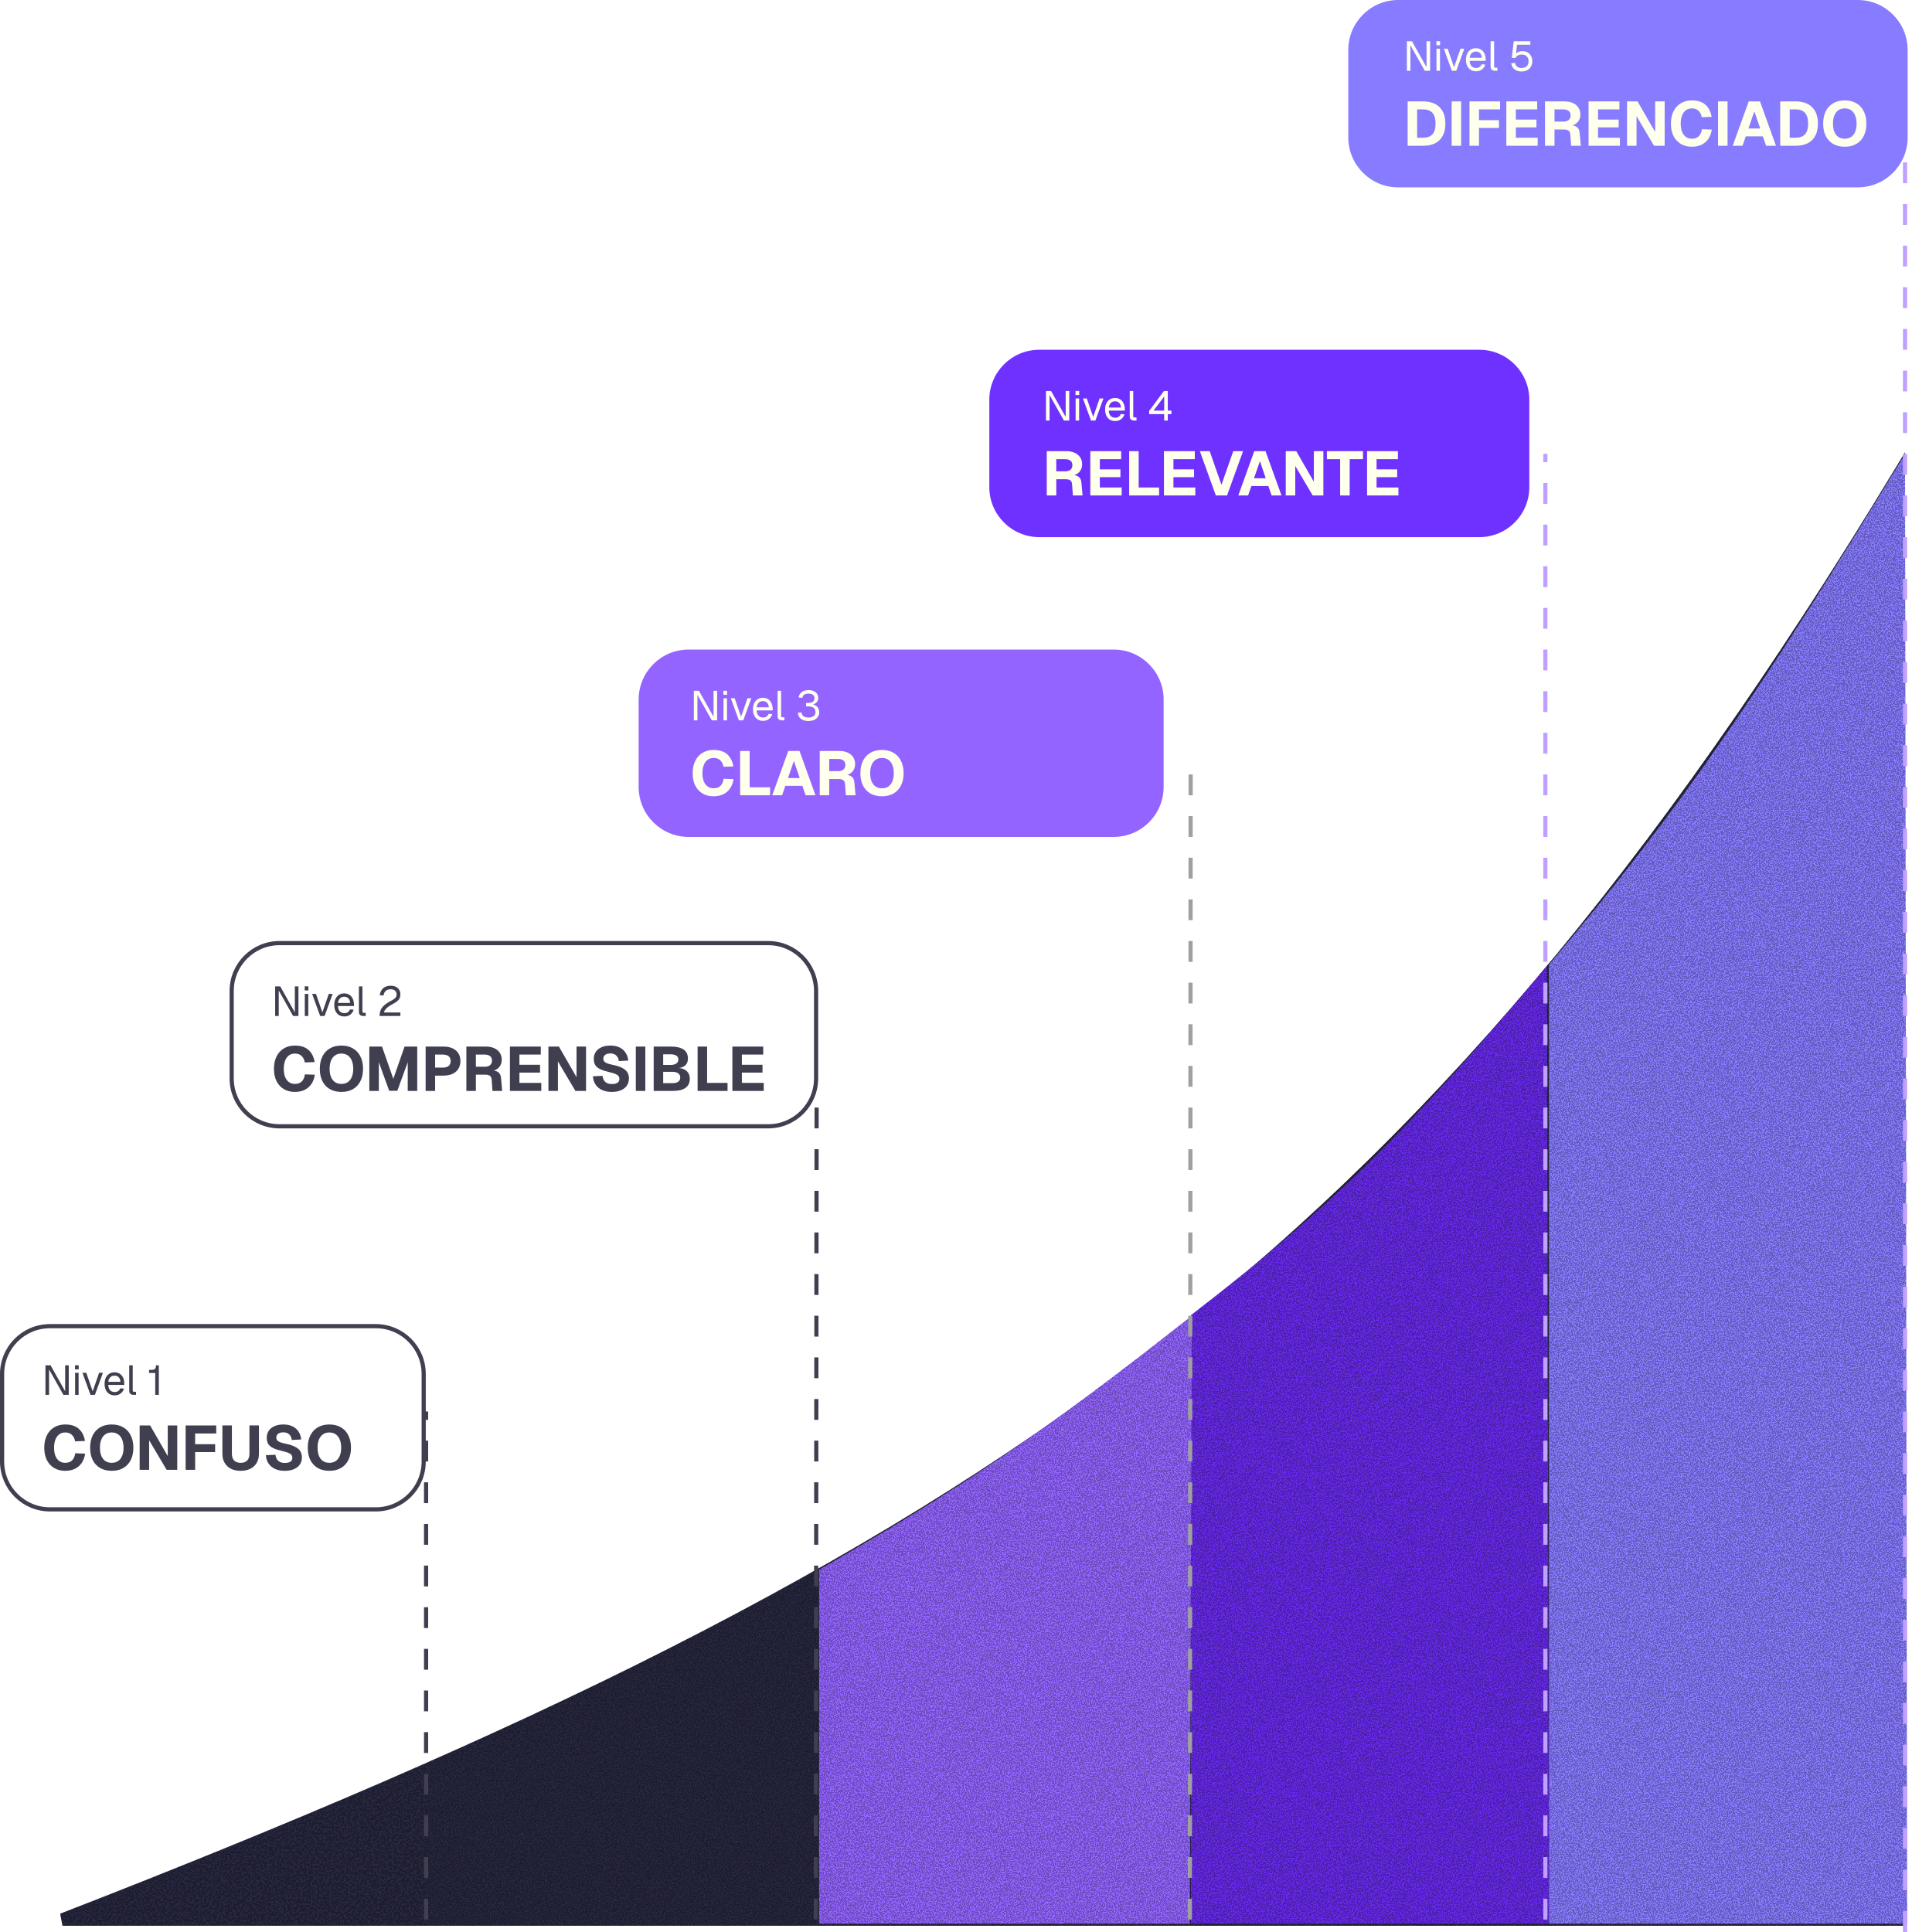
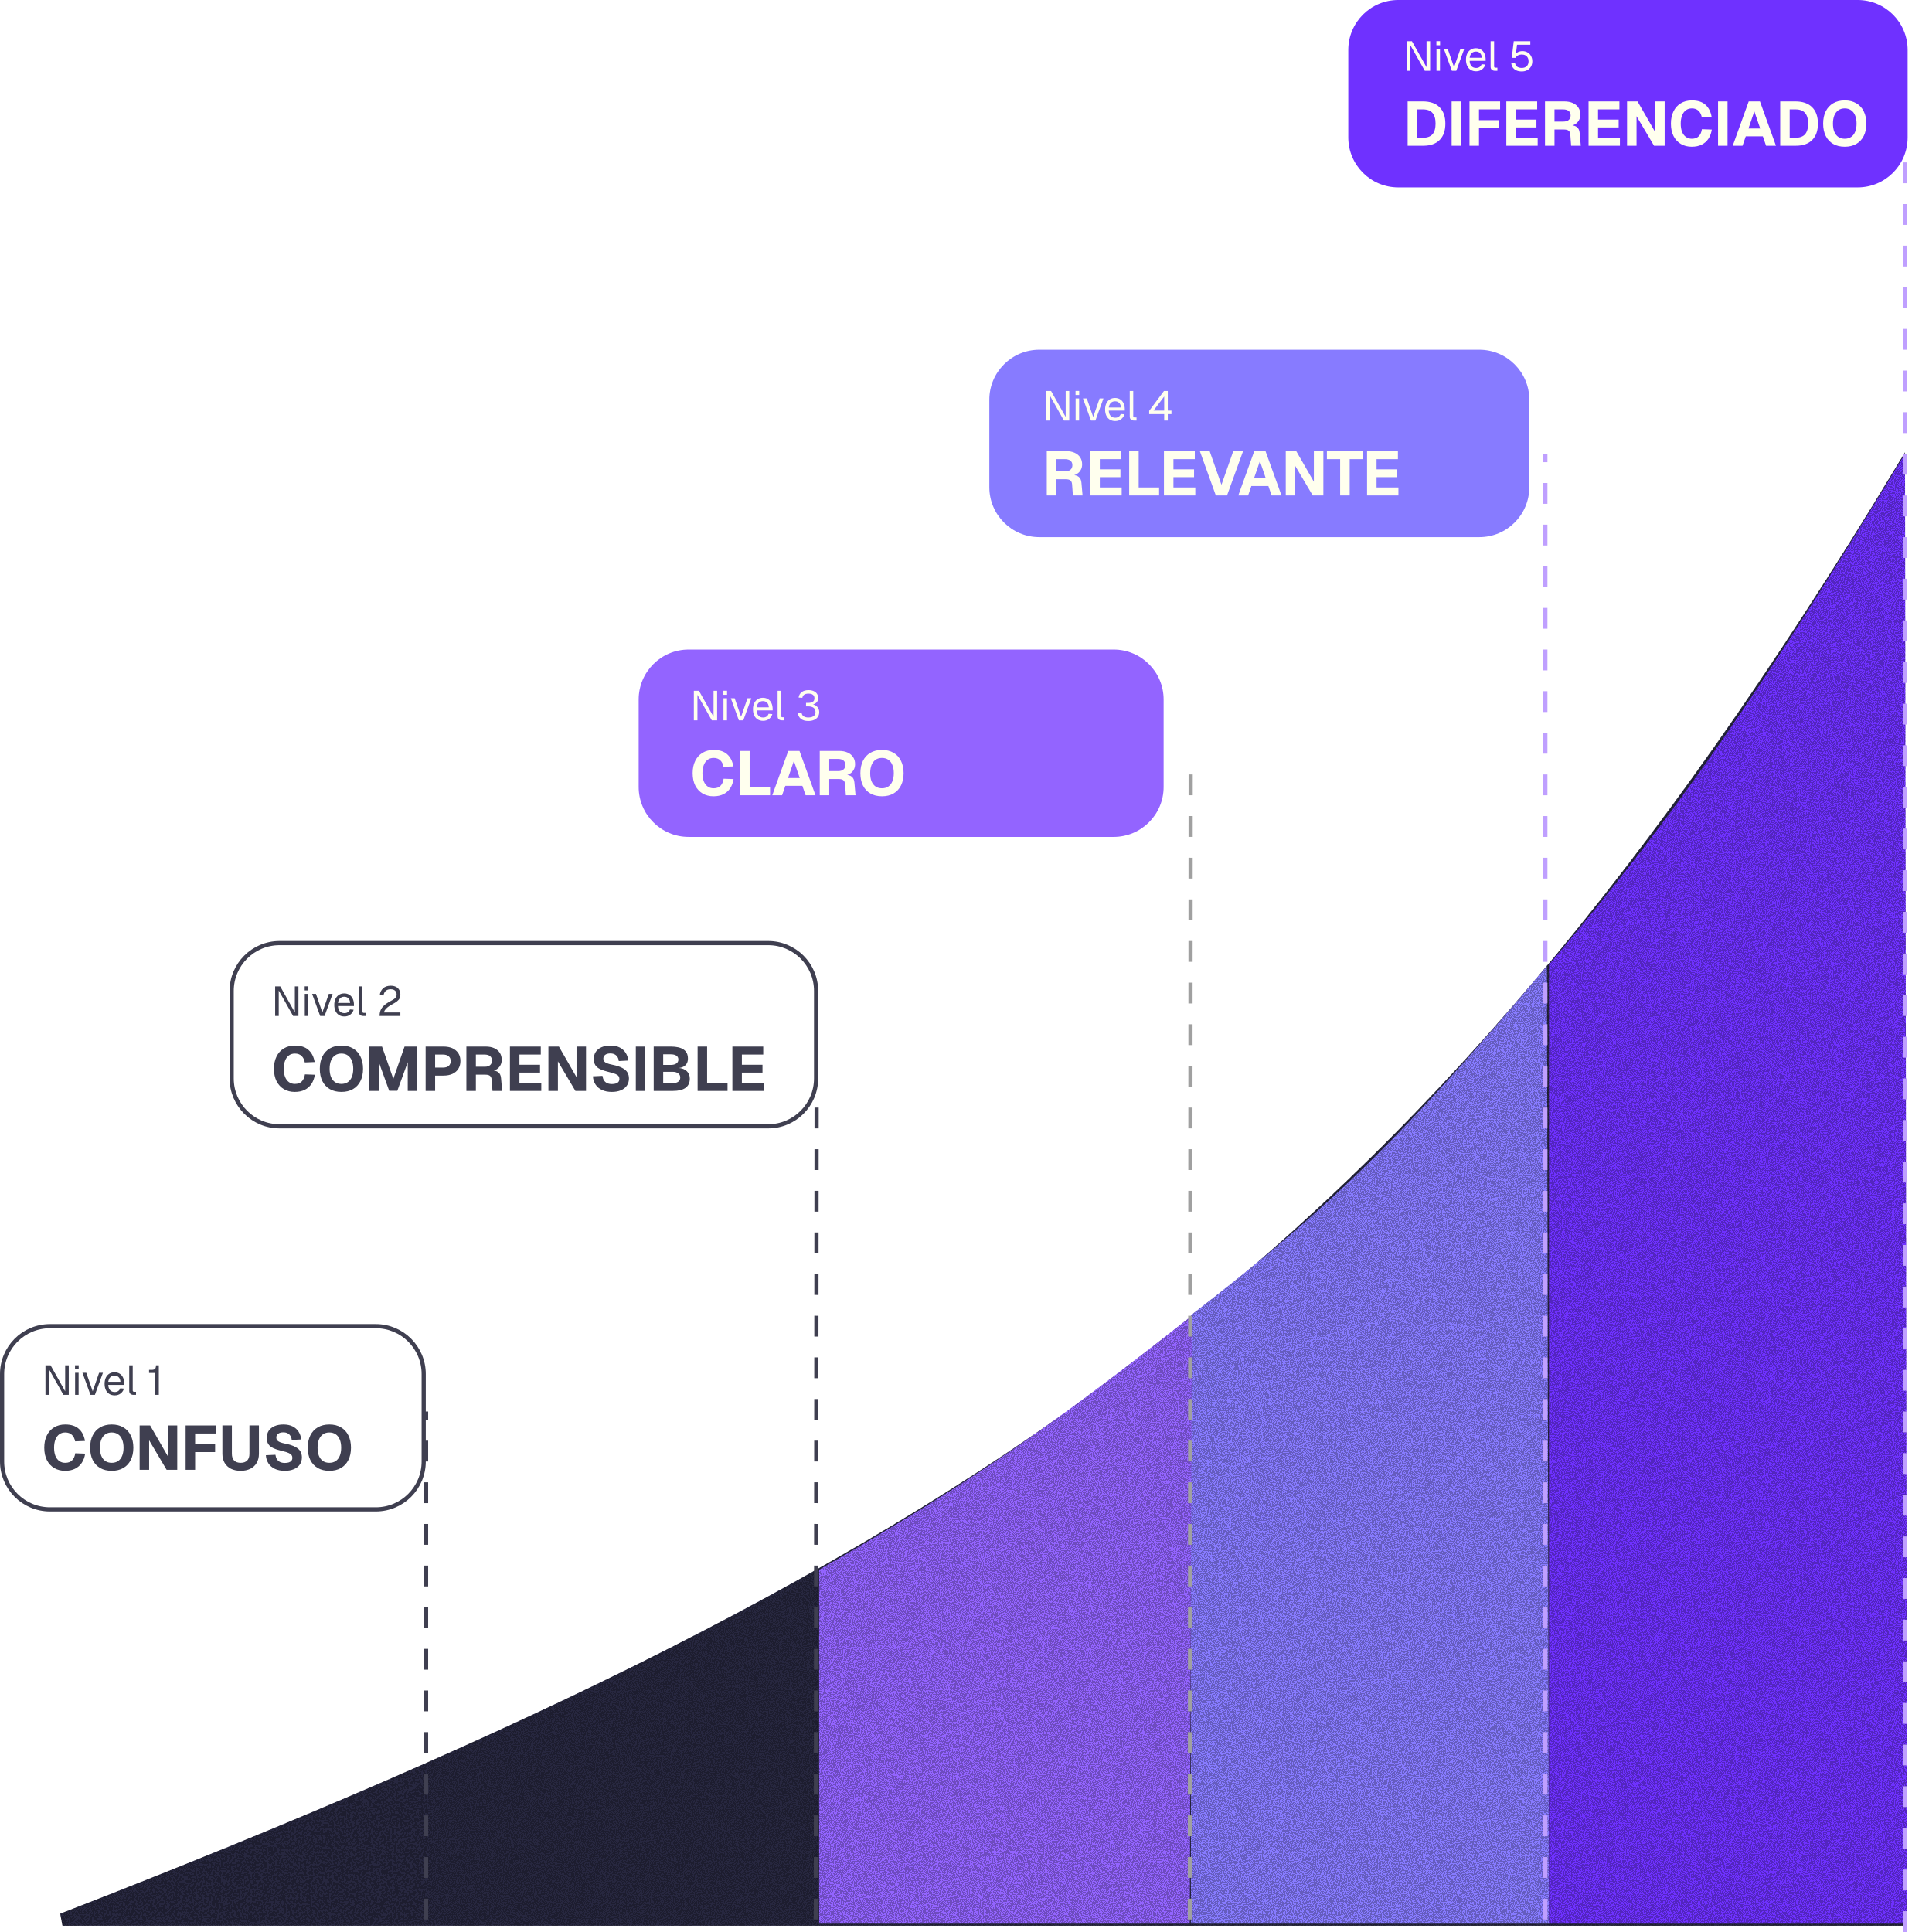
<svg xmlns="http://www.w3.org/2000/svg" width="459" height="464" viewBox="0 0 459 464" fill="none">
  <g filter="url(#filter0_n_4497_14165)">
    <path d="M456 461H15C237.55 374.535 340.415 304.718 456 114V461Z" fill="#27273F" />
    <path d="M456 461H15C237.55 374.535 340.415 304.718 456 114V461Z" stroke="#27273F" stroke-width="3" />
  </g>
  <g filter="url(#filter1_n_4497_14165)">
    <path d="M102.826 462H15.039L102.826 424V462Z" fill="#27273F" />
  </g>
  <line x1="102.324" y1="461" x2="102.324" y2="339" stroke="#3F3F50" stroke-dasharray="5 5" />
  <rect x="0.5" y="318.5" width="101.253" height="44" rx="11.5" stroke="#3F3F50" />
  <path d="M10.92 335V327.9H12.14L15.65 334.14V327.9H16.51V335H15.23L11.78 328.88V335H10.92ZM18.036 335V329.7H18.876V335H18.036ZM18.016 328.87V327.89H18.896V328.87H18.016ZM21.73 335L19.8 329.7H20.72L22.26 334.14L23.8 329.7H24.72L22.79 335H21.73ZM27.548 335.12C27.048 335.12 26.614 335.007 26.248 334.78C25.888 334.553 25.608 334.233 25.408 333.82C25.214 333.4 25.118 332.91 25.118 332.35C25.118 331.79 25.214 331.303 25.408 330.89C25.608 330.477 25.884 330.157 26.238 329.93C26.598 329.697 27.021 329.58 27.508 329.58C27.968 329.58 28.374 329.69 28.728 329.91C29.081 330.123 29.354 330.437 29.548 330.85C29.748 331.263 29.848 331.767 29.848 332.36V332.61H25.998C26.031 333.177 26.181 333.603 26.448 333.89C26.721 334.177 27.088 334.32 27.548 334.32C27.894 334.32 28.178 334.24 28.398 334.08C28.624 333.913 28.781 333.697 28.868 333.43L29.768 333.5C29.628 333.973 29.361 334.363 28.968 334.67C28.581 334.97 28.108 335.12 27.548 335.12ZM25.998 331.87H28.928C28.888 331.357 28.738 330.98 28.478 330.74C28.224 330.5 27.901 330.38 27.508 330.38C27.101 330.38 26.764 330.507 26.498 330.76C26.238 331.007 26.071 331.377 25.998 331.87ZM32.074 335C31.768 335 31.518 334.92 31.324 334.76C31.131 334.6 31.034 334.347 31.034 334V327.9H31.874V333.93C31.874 334.037 31.901 334.12 31.954 334.18C32.014 334.233 32.098 334.26 32.204 334.26H32.664V335H32.074ZM37.28 335V329.74H35.8V329H36.4C36.66 329 36.867 328.967 37.02 328.9C37.18 328.833 37.294 328.72 37.36 328.56C37.427 328.4 37.46 328.18 37.46 327.9H38.14V335H37.28Z" fill="#3F3F50" />
  <path d="M15.625 353.24C14.655 353.24 13.79 353.02 13.03 352.58C12.28 352.14 11.69 351.505 11.26 350.675C10.84 349.845 10.63 348.85 10.63 347.69C10.63 346.56 10.835 345.58 11.245 344.75C11.655 343.91 12.24 343.26 13 342.8C13.76 342.34 14.65 342.11 15.67 342.11C17.06 342.11 18.14 342.455 18.91 343.145C19.69 343.825 20.19 344.8 20.41 346.07L18.04 346.16C17.92 345.49 17.66 344.97 17.26 344.6C16.86 344.22 16.33 344.03 15.67 344.03C15.1 344.03 14.615 344.18 14.215 344.48C13.815 344.78 13.51 345.205 13.3 345.755C13.09 346.305 12.985 346.95 12.985 347.69C12.985 348.44 13.09 349.09 13.3 349.64C13.52 350.18 13.83 350.595 14.23 350.885C14.63 351.175 15.105 351.32 15.655 351.32C16.375 351.32 16.93 351.12 17.32 350.72C17.72 350.31 17.97 349.745 18.07 349.025L20.455 349.115C20.315 349.985 20.04 350.725 19.63 351.335C19.22 351.945 18.68 352.415 18.01 352.745C17.35 353.075 16.555 353.24 15.625 353.24ZM26.836 353.24C25.756 353.24 24.826 353.015 24.046 352.565C23.276 352.115 22.681 351.475 22.261 350.645C21.851 349.815 21.646 348.83 21.646 347.69C21.646 346.55 21.851 345.565 22.261 344.735C22.681 343.895 23.276 343.25 24.046 342.8C24.826 342.34 25.756 342.11 26.836 342.11C27.916 342.11 28.841 342.34 29.611 342.8C30.391 343.25 30.986 343.895 31.396 344.735C31.816 345.565 32.026 346.55 32.026 347.69C32.026 348.83 31.816 349.815 31.396 350.645C30.986 351.475 30.391 352.115 29.611 352.565C28.841 353.015 27.916 353.24 26.836 353.24ZM26.821 351.32C27.421 351.32 27.931 351.18 28.351 350.9C28.781 350.61 29.106 350.195 29.326 349.655C29.556 349.115 29.671 348.46 29.671 347.69C29.671 346.92 29.556 346.265 29.326 345.725C29.106 345.175 28.781 344.755 28.351 344.465C27.931 344.175 27.421 344.03 26.821 344.03C26.231 344.03 25.726 344.175 25.306 344.465C24.886 344.755 24.561 345.175 24.331 345.725C24.111 346.265 24.001 346.92 24.001 347.69C24.001 348.46 24.111 349.115 24.331 349.655C24.561 350.195 24.886 350.61 25.306 350.9C25.736 351.18 26.241 351.32 26.821 351.32ZM33.537 353V342.35H36.057L40.287 349.7V342.35H42.567V353H40.017L35.817 345.905V353H33.537ZM44.582 353V342.35H51.932V344.27H45.602L46.862 342.965V347.84L45.602 346.85H51.662V348.74H45.602L46.862 347.75V353H44.582ZM57.804 353.24C56.904 353.24 56.124 353.075 55.464 352.745C54.814 352.415 54.309 351.945 53.949 351.335C53.589 350.715 53.409 349.99 53.409 349.16V342.335H55.689V349.16C55.689 349.85 55.869 350.385 56.229 350.765C56.599 351.135 57.124 351.32 57.804 351.32C58.484 351.32 59.004 351.135 59.364 350.765C59.724 350.385 59.904 349.85 59.904 349.16V342.335H62.184V349.16C62.184 349.99 62.004 350.715 61.644 351.335C61.294 351.945 60.789 352.415 60.129 352.745C59.469 353.075 58.694 353.24 57.804 353.24ZM68.396 353.24C67.476 353.24 66.686 353.085 66.026 352.775C65.366 352.465 64.851 352.03 64.481 351.47C64.111 350.91 63.901 350.25 63.851 349.49L66.146 349.385C66.206 349.805 66.326 350.165 66.506 350.465C66.696 350.755 66.946 350.975 67.256 351.125C67.576 351.275 67.966 351.35 68.426 351.35C68.806 351.35 69.126 351.305 69.386 351.215C69.656 351.125 69.861 350.99 70.001 350.81C70.141 350.62 70.211 350.39 70.211 350.12C70.211 349.87 70.151 349.655 70.031 349.475C69.911 349.285 69.681 349.115 69.341 348.965C69.001 348.805 68.501 348.65 67.841 348.5C66.931 348.29 66.196 348.055 65.636 347.795C65.086 347.535 64.686 347.21 64.436 346.82C64.186 346.42 64.061 345.92 64.061 345.32C64.061 344.68 64.216 344.12 64.526 343.64C64.846 343.16 65.306 342.785 65.906 342.515C66.506 342.245 67.221 342.11 68.051 342.11C68.931 342.11 69.676 342.265 70.286 342.575C70.896 342.885 71.371 343.31 71.711 343.85C72.061 344.39 72.271 345.01 72.341 345.71L70.061 345.83C70.031 345.46 69.931 345.14 69.761 344.87C69.591 344.59 69.361 344.375 69.071 344.225C68.781 344.075 68.431 344 68.021 344C67.501 344 67.091 344.115 66.791 344.345C66.501 344.575 66.356 344.875 66.356 345.245C66.356 345.505 66.421 345.725 66.551 345.905C66.691 346.075 66.916 346.225 67.226 346.355C67.546 346.485 67.996 346.61 68.576 346.73C69.566 346.93 70.346 347.185 70.916 347.495C71.496 347.795 71.906 348.155 72.146 348.575C72.386 348.995 72.506 349.475 72.506 350.015C72.506 350.675 72.336 351.25 71.996 351.74C71.666 352.22 71.191 352.59 70.571 352.85C69.961 353.11 69.236 353.24 68.396 353.24ZM79.101 353.24C78.021 353.24 77.091 353.015 76.311 352.565C75.541 352.115 74.946 351.475 74.526 350.645C74.116 349.815 73.911 348.83 73.911 347.69C73.911 346.55 74.116 345.565 74.526 344.735C74.946 343.895 75.541 343.25 76.311 342.8C77.091 342.34 78.021 342.11 79.101 342.11C80.181 342.11 81.106 342.34 81.876 342.8C82.656 343.25 83.251 343.895 83.661 344.735C84.081 345.565 84.291 346.55 84.291 347.69C84.291 348.83 84.081 349.815 83.661 350.645C83.251 351.475 82.656 352.115 81.876 352.565C81.106 353.015 80.181 353.24 79.101 353.24ZM79.086 351.32C79.686 351.32 80.196 351.18 80.616 350.9C81.046 350.61 81.371 350.195 81.591 349.655C81.821 349.115 81.936 348.46 81.936 347.69C81.936 346.92 81.821 346.265 81.591 345.725C81.371 345.175 81.046 344.755 80.616 344.465C80.196 344.175 79.686 344.03 79.086 344.03C78.496 344.03 77.991 344.175 77.571 344.465C77.151 344.755 76.826 345.175 76.596 345.725C76.376 346.265 76.266 346.92 76.266 347.69C76.266 348.46 76.376 349.115 76.596 349.655C76.826 350.195 77.151 350.61 77.571 350.9C78.001 351.18 78.506 351.32 79.086 351.32Z" fill="#3F3F50" />
  <rect x="55.637" y="226.5" width="140.35" height="44" rx="11.5" stroke="#3F3F50" />
  <path d="M66.08 244V236.9H67.3L70.81 243.14V236.9H71.67V244H70.39L66.94 237.88V244H66.08ZM73.197 244V238.7H74.037V244H73.197ZM73.177 237.87V236.89H74.056V237.87H73.177ZM76.89 244L74.96 238.7H75.88L77.42 243.14L78.96 238.7H79.88L77.95 244H76.89ZM82.708 244.12C82.208 244.12 81.775 244.007 81.408 243.78C81.048 243.553 80.768 243.233 80.568 242.82C80.375 242.4 80.278 241.91 80.278 241.35C80.278 240.79 80.375 240.303 80.568 239.89C80.768 239.477 81.045 239.157 81.398 238.93C81.758 238.697 82.181 238.58 82.668 238.58C83.128 238.58 83.535 238.69 83.888 238.91C84.241 239.123 84.515 239.437 84.708 239.85C84.908 240.263 85.008 240.767 85.008 241.36V241.61H81.158C81.191 242.177 81.341 242.603 81.608 242.89C81.881 243.177 82.248 243.32 82.708 243.32C83.055 243.32 83.338 243.24 83.558 243.08C83.785 242.913 83.941 242.697 84.028 242.43L84.928 242.5C84.788 242.973 84.521 243.363 84.128 243.67C83.741 243.97 83.268 244.12 82.708 244.12ZM81.158 240.87H84.088C84.048 240.357 83.898 239.98 83.638 239.74C83.385 239.5 83.061 239.38 82.668 239.38C82.261 239.38 81.925 239.507 81.658 239.76C81.398 240.007 81.231 240.377 81.158 240.87ZM87.234 244C86.928 244 86.678 243.92 86.484 243.76C86.291 243.6 86.195 243.347 86.195 243V236.9H87.034V242.93C87.034 243.037 87.061 243.12 87.115 243.18C87.174 243.233 87.258 243.26 87.365 243.26H87.825V244H87.234ZM91.16 244C91.16 243.5 91.237 243.05 91.391 242.65C91.55 242.243 91.827 241.857 92.221 241.49C92.621 241.123 93.174 240.753 93.88 240.38C94.207 240.207 94.471 240.047 94.671 239.9C94.871 239.753 95.017 239.597 95.111 239.43C95.204 239.263 95.251 239.06 95.251 238.82C95.251 238.573 95.197 238.36 95.091 238.18C94.984 237.993 94.824 237.847 94.611 237.74C94.404 237.633 94.144 237.58 93.831 237.58C93.331 237.58 92.934 237.71 92.641 237.97C92.354 238.23 92.174 238.6 92.1 239.08L91.201 239.02C91.281 238.327 91.547 237.773 92.001 237.36C92.454 236.947 93.064 236.74 93.831 236.74C94.317 236.74 94.734 236.827 95.081 237C95.427 237.173 95.691 237.417 95.871 237.73C96.057 238.037 96.15 238.393 96.15 238.8C96.15 239.16 96.091 239.473 95.971 239.74C95.85 240 95.647 240.243 95.361 240.47C95.081 240.697 94.694 240.94 94.201 241.2C93.561 241.54 93.074 241.883 92.74 242.23C92.414 242.577 92.24 242.887 92.221 243.16H96.15V244H91.16Z" fill="#3F3F50" />
  <path d="M70.785 262.24C69.815 262.24 68.95 262.02 68.19 261.58C67.44 261.14 66.85 260.505 66.42 259.675C66 258.845 65.79 257.85 65.79 256.69C65.79 255.56 65.995 254.58 66.405 253.75C66.815 252.91 67.4 252.26 68.16 251.8C68.92 251.34 69.81 251.11 70.83 251.11C72.22 251.11 73.3 251.455 74.07 252.145C74.85 252.825 75.35 253.8 75.57 255.07L73.2 255.16C73.08 254.49 72.82 253.97 72.42 253.6C72.02 253.22 71.49 253.03 70.83 253.03C70.26 253.03 69.775 253.18 69.375 253.48C68.975 253.78 68.67 254.205 68.46 254.755C68.25 255.305 68.145 255.95 68.145 256.69C68.145 257.44 68.25 258.09 68.46 258.64C68.68 259.18 68.99 259.595 69.39 259.885C69.79 260.175 70.265 260.32 70.815 260.32C71.535 260.32 72.09 260.12 72.48 259.72C72.88 259.31 73.13 258.745 73.23 258.025L75.615 258.115C75.475 258.985 75.2 259.725 74.79 260.335C74.38 260.945 73.84 261.415 73.17 261.745C72.51 262.075 71.715 262.24 70.785 262.24ZM81.996 262.24C80.916 262.24 79.986 262.015 79.206 261.565C78.436 261.115 77.841 260.475 77.421 259.645C77.011 258.815 76.806 257.83 76.806 256.69C76.806 255.55 77.011 254.565 77.421 253.735C77.841 252.895 78.436 252.25 79.206 251.8C79.986 251.34 80.916 251.11 81.996 251.11C83.076 251.11 84.001 251.34 84.771 251.8C85.551 252.25 86.146 252.895 86.556 253.735C86.976 254.565 87.186 255.55 87.186 256.69C87.186 257.83 86.976 258.815 86.556 259.645C86.146 260.475 85.551 261.115 84.771 261.565C84.001 262.015 83.076 262.24 81.996 262.24ZM81.981 260.32C82.581 260.32 83.091 260.18 83.511 259.9C83.941 259.61 84.266 259.195 84.486 258.655C84.716 258.115 84.831 257.46 84.831 256.69C84.831 255.92 84.716 255.265 84.486 254.725C84.266 254.175 83.941 253.755 83.511 253.465C83.091 253.175 82.581 253.03 81.981 253.03C81.391 253.03 80.886 253.175 80.466 253.465C80.046 253.755 79.721 254.175 79.491 254.725C79.271 255.265 79.161 255.92 79.161 256.69C79.161 257.46 79.271 258.115 79.491 258.655C79.721 259.195 80.046 259.61 80.466 259.9C80.896 260.18 81.401 260.32 81.981 260.32ZM88.697 262V251.35H91.742L94.457 259.105L97.157 251.35H100.202V262H97.922V255.1L95.417 261.97H93.467L90.977 255.1V262H88.697ZM102.217 262V251.35H106.477C107.757 251.35 108.757 251.66 109.477 252.28C110.207 252.9 110.572 253.75 110.572 254.83C110.572 255.54 110.407 256.16 110.077 256.69C109.757 257.21 109.287 257.615 108.667 257.905C108.057 258.185 107.327 258.325 106.477 258.325H104.497V262H102.217ZM104.497 256.405H106.342C106.942 256.405 107.407 256.275 107.737 256.015C108.067 255.745 108.232 255.35 108.232 254.83C108.232 254.32 108.067 253.935 107.737 253.675C107.417 253.405 106.952 253.27 106.342 253.27H104.497V256.405ZM112.003 262V251.35H116.668C117.448 251.35 118.123 251.48 118.693 251.74C119.273 252 119.718 252.37 120.028 252.85C120.338 253.32 120.493 253.88 120.493 254.53C120.493 255.02 120.388 255.455 120.178 255.835C119.978 256.215 119.698 256.525 119.338 256.765C118.988 257.005 118.583 257.155 118.123 257.215L118.078 257.08C118.788 257.08 119.328 257.235 119.698 257.545C120.068 257.845 120.278 258.31 120.328 258.94L120.598 262H118.273L118.078 259.3C118.048 258.89 117.918 258.59 117.688 258.4C117.468 258.2 117.088 258.1 116.548 258.1H114.283V262H112.003ZM114.283 256.195H116.413C116.963 256.195 117.388 256.07 117.688 255.82C117.998 255.56 118.153 255.195 118.153 254.725C118.153 254.245 117.998 253.885 117.688 253.645C117.378 253.395 116.928 253.27 116.338 253.27H114.283V256.195ZM122.462 262V251.35H129.872V253.27H124.742V255.715H129.692V257.605H124.742V260.08H129.992V262H122.462ZM131.705 262V251.35H134.225L138.455 258.7V251.35H140.735V262H138.185L133.985 254.905V262H131.705ZM146.935 262.24C146.015 262.24 145.225 262.085 144.565 261.775C143.905 261.465 143.39 261.03 143.02 260.47C142.65 259.91 142.44 259.25 142.39 258.49L144.685 258.385C144.745 258.805 144.865 259.165 145.045 259.465C145.235 259.755 145.485 259.975 145.795 260.125C146.115 260.275 146.505 260.35 146.965 260.35C147.345 260.35 147.665 260.305 147.925 260.215C148.195 260.125 148.4 259.99 148.54 259.81C148.68 259.62 148.75 259.39 148.75 259.12C148.75 258.87 148.69 258.655 148.57 258.475C148.45 258.285 148.22 258.115 147.88 257.965C147.54 257.805 147.04 257.65 146.38 257.5C145.47 257.29 144.735 257.055 144.175 256.795C143.625 256.535 143.225 256.21 142.975 255.82C142.725 255.42 142.6 254.92 142.6 254.32C142.6 253.68 142.755 253.12 143.065 252.64C143.385 252.16 143.845 251.785 144.445 251.515C145.045 251.245 145.76 251.11 146.59 251.11C147.47 251.11 148.215 251.265 148.825 251.575C149.435 251.885 149.91 252.31 150.25 252.85C150.6 253.39 150.81 254.01 150.88 254.71L148.6 254.83C148.57 254.46 148.47 254.14 148.3 253.87C148.13 253.59 147.9 253.375 147.61 253.225C147.32 253.075 146.97 253 146.56 253C146.04 253 145.63 253.115 145.33 253.345C145.04 253.575 144.895 253.875 144.895 254.245C144.895 254.505 144.96 254.725 145.09 254.905C145.23 255.075 145.455 255.225 145.765 255.355C146.085 255.485 146.535 255.61 147.115 255.73C148.105 255.93 148.885 256.185 149.455 256.495C150.035 256.795 150.445 257.155 150.685 257.575C150.925 257.995 151.045 258.475 151.045 259.015C151.045 259.675 150.875 260.25 150.535 260.74C150.205 261.22 149.73 261.59 149.11 261.85C148.5 262.11 147.775 262.24 146.935 262.24ZM152.696 262V251.35H154.976V262H152.696ZM156.988 262V251.35H161.128C162.448 251.35 163.458 251.585 164.158 252.055C164.858 252.515 165.208 253.245 165.208 254.245C165.208 254.685 165.118 255.07 164.938 255.4C164.758 255.72 164.493 255.975 164.143 256.165C163.803 256.355 163.388 256.47 162.898 256.51V256.48C163.788 256.54 164.468 256.8 164.938 257.26C165.418 257.71 165.658 258.31 165.658 259.06C165.658 260.05 165.308 260.79 164.608 261.28C163.918 261.76 162.928 262 161.638 262H156.988ZM159.268 260.14H161.533C162.083 260.14 162.523 260.03 162.853 259.81C163.193 259.58 163.363 259.24 163.363 258.79C163.363 258.34 163.193 258 162.853 257.77C162.523 257.53 162.083 257.41 161.533 257.41H159.268V260.14ZM159.268 255.76H161.068C161.628 255.76 162.073 255.65 162.403 255.43C162.743 255.21 162.913 254.895 162.913 254.485C162.913 254.045 162.748 253.725 162.418 253.525C162.098 253.315 161.648 253.21 161.068 253.21H159.268V255.76ZM167.535 262V251.35H169.815V261.385L168.555 260.08H174.72V262H167.535ZM175.884 262V251.35H183.294V253.27H178.164V255.715H183.114V257.605H178.164V260.08H183.414V262H175.884Z" fill="#3F3F50" />
  <rect x="153.379" y="156" width="126.07" height="45" rx="12" fill="#9364FF" />
  <path d="M166.631 173V165.9H167.851L171.361 172.14V165.9H172.221V173H170.941L167.491 166.88V173H166.631ZM173.747 173V167.7H174.587V173H173.747ZM173.727 166.87V165.89H174.607V166.87H173.727ZM177.441 173L175.511 167.7H176.431L177.971 172.14L179.511 167.7H180.431L178.501 173H177.441ZM183.259 173.12C182.759 173.12 182.325 173.007 181.959 172.78C181.599 172.553 181.319 172.233 181.119 171.82C180.925 171.4 180.829 170.91 180.829 170.35C180.829 169.79 180.925 169.303 181.119 168.89C181.319 168.477 181.595 168.157 181.949 167.93C182.309 167.697 182.732 167.58 183.219 167.58C183.679 167.58 184.085 167.69 184.439 167.91C184.792 168.123 185.065 168.437 185.259 168.85C185.459 169.263 185.559 169.767 185.559 170.36V170.61H181.709C181.742 171.177 181.892 171.603 182.159 171.89C182.432 172.177 182.799 172.32 183.259 172.32C183.605 172.32 183.889 172.24 184.109 172.08C184.335 171.913 184.492 171.697 184.579 171.43L185.479 171.5C185.339 171.973 185.072 172.363 184.679 172.67C184.292 172.97 183.819 173.12 183.259 173.12ZM181.709 169.87H184.639C184.599 169.357 184.449 168.98 184.189 168.74C183.935 168.5 183.612 168.38 183.219 168.38C182.812 168.38 182.475 168.507 182.209 168.76C181.949 169.007 181.782 169.377 181.709 169.87ZM187.785 173C187.479 173 187.229 172.92 187.035 172.76C186.842 172.6 186.745 172.347 186.745 172V165.9H187.585V171.93C187.585 172.037 187.612 172.12 187.665 172.18C187.725 172.233 187.809 172.26 187.915 172.26H188.375V173H187.785ZM194.121 173.16C193.335 173.16 192.728 172.977 192.301 172.61C191.875 172.237 191.645 171.757 191.611 171.17L192.501 171.11C192.541 171.543 192.708 171.853 193.001 172.04C193.301 172.227 193.675 172.32 194.121 172.32C194.428 172.32 194.711 172.28 194.971 172.2C195.231 172.113 195.441 171.977 195.601 171.79C195.761 171.597 195.841 171.34 195.841 171.02C195.841 170.547 195.685 170.2 195.371 169.98C195.058 169.76 194.645 169.65 194.131 169.65H193.571V168.81H194.131C194.551 168.81 194.898 168.727 195.171 168.56C195.451 168.393 195.591 168.107 195.591 167.7C195.591 167.333 195.471 167.057 195.231 166.87C194.998 166.677 194.645 166.58 194.171 166.58C193.705 166.58 193.351 166.67 193.111 166.85C192.878 167.03 192.738 167.277 192.691 167.59L191.791 167.53C191.858 166.997 192.095 166.567 192.501 166.24C192.908 165.907 193.465 165.74 194.171 165.74C194.651 165.74 195.065 165.82 195.411 165.98C195.758 166.133 196.025 166.353 196.211 166.64C196.398 166.927 196.491 167.267 196.491 167.66C196.491 168.1 196.351 168.457 196.071 168.73C195.798 168.997 195.391 169.18 194.851 169.28V169.1C195.431 169.167 195.891 169.373 196.231 169.72C196.571 170.067 196.741 170.5 196.741 171.02C196.741 171.473 196.628 171.86 196.401 172.18C196.181 172.5 195.875 172.743 195.481 172.91C195.088 173.077 194.635 173.16 194.121 173.16Z" fill="#FFFFEE" />
  <path d="M171.336 191.24C170.366 191.24 169.501 191.02 168.741 190.58C167.991 190.14 167.401 189.505 166.971 188.675C166.551 187.845 166.341 186.85 166.341 185.69C166.341 184.56 166.546 183.58 166.956 182.75C167.366 181.91 167.951 181.26 168.711 180.8C169.471 180.34 170.361 180.11 171.381 180.11C172.771 180.11 173.851 180.455 174.621 181.145C175.401 181.825 175.901 182.8 176.121 184.07L173.751 184.16C173.631 183.49 173.371 182.97 172.971 182.6C172.571 182.22 172.041 182.03 171.381 182.03C170.811 182.03 170.326 182.18 169.926 182.48C169.526 182.78 169.221 183.205 169.011 183.755C168.801 184.305 168.696 184.95 168.696 185.69C168.696 186.44 168.801 187.09 169.011 187.64C169.231 188.18 169.541 188.595 169.941 188.885C170.341 189.175 170.816 189.32 171.366 189.32C172.086 189.32 172.641 189.12 173.031 188.72C173.431 188.31 173.681 187.745 173.781 187.025L176.166 187.115C176.026 187.985 175.751 188.725 175.341 189.335C174.931 189.945 174.391 190.415 173.721 190.745C173.061 191.075 172.266 191.24 171.336 191.24ZM177.749 191V180.35H180.029V190.385L178.769 189.08H184.934V191H177.749ZM185.464 191L189.304 180.35H192.004L195.844 191H193.474L192.694 188.735H188.599L187.819 191H185.464ZM189.244 186.86H192.064L190.654 182.75L189.244 186.86ZM196.865 191V180.35H201.53C202.31 180.35 202.985 180.48 203.555 180.74C204.135 181 204.58 181.37 204.89 181.85C205.2 182.32 205.355 182.88 205.355 183.53C205.355 184.02 205.25 184.455 205.04 184.835C204.84 185.215 204.56 185.525 204.2 185.765C203.85 186.005 203.445 186.155 202.985 186.215L202.94 186.08C203.65 186.08 204.19 186.235 204.56 186.545C204.93 186.845 205.14 187.31 205.19 187.94L205.46 191H203.135L202.94 188.3C202.91 187.89 202.78 187.59 202.55 187.4C202.33 187.2 201.95 187.1 201.41 187.1H199.145V191H196.865ZM199.145 185.195H201.275C201.825 185.195 202.25 185.07 202.55 184.82C202.86 184.56 203.015 184.195 203.015 183.725C203.015 183.245 202.86 182.885 202.55 182.645C202.24 182.395 201.79 182.27 201.2 182.27H199.145V185.195ZM211.814 191.24C210.734 191.24 209.804 191.015 209.024 190.565C208.254 190.115 207.659 189.475 207.239 188.645C206.829 187.815 206.624 186.83 206.624 185.69C206.624 184.55 206.829 183.565 207.239 182.735C207.659 181.895 208.254 181.25 209.024 180.8C209.804 180.34 210.734 180.11 211.814 180.11C212.894 180.11 213.819 180.34 214.589 180.8C215.369 181.25 215.964 181.895 216.374 182.735C216.794 183.565 217.004 184.55 217.004 185.69C217.004 186.83 216.794 187.815 216.374 188.645C215.964 189.475 215.369 190.115 214.589 190.565C213.819 191.015 212.894 191.24 211.814 191.24ZM211.799 189.32C212.399 189.32 212.909 189.18 213.329 188.9C213.759 188.61 214.084 188.195 214.304 187.655C214.534 187.115 214.649 186.46 214.649 185.69C214.649 184.92 214.534 184.265 214.304 183.725C214.084 183.175 213.759 182.755 213.329 182.465C212.909 182.175 212.399 182.03 211.799 182.03C211.209 182.03 210.704 182.175 210.284 182.465C209.864 182.755 209.539 183.175 209.309 183.725C209.089 184.265 208.979 184.92 208.979 185.69C208.979 186.46 209.089 187.115 209.309 187.655C209.539 188.195 209.864 188.61 210.284 188.9C210.714 189.18 211.219 189.32 211.799 189.32Z" fill="#FFFFEE" />
-   <rect x="237.59" y="84" width="129.68" height="45" rx="12" fill="#6F31FF" />
+   <rect x="237.59" y="84" width="129.68" height="45" rx="12" fill="#877BFF" />
  <path d="M251.197 101V93.9H252.417L255.927 100.14V93.9H256.787V101H255.507L252.057 94.88V101H251.197ZM258.314 101V95.7H259.154V101H258.314ZM258.294 94.87V93.89H259.174V94.87H258.294ZM262.007 101L260.077 95.7H260.997L262.537 100.14L264.077 95.7H264.997L263.067 101H262.007ZM267.825 101.12C267.325 101.12 266.892 101.007 266.525 100.78C266.165 100.553 265.885 100.233 265.685 99.82C265.492 99.4 265.395 98.91 265.395 98.35C265.395 97.79 265.492 97.303 265.685 96.89C265.885 96.477 266.162 96.157 266.515 95.93C266.875 95.697 267.298 95.58 267.785 95.58C268.245 95.58 268.652 95.69 269.005 95.91C269.358 96.123 269.632 96.437 269.825 96.85C270.025 97.263 270.125 97.767 270.125 98.36V98.61H266.275C266.308 99.177 266.458 99.603 266.725 99.89C266.998 100.177 267.365 100.32 267.825 100.32C268.172 100.32 268.455 100.24 268.675 100.08C268.902 99.913 269.058 99.697 269.145 99.43L270.045 99.5C269.905 99.973 269.638 100.363 269.245 100.67C268.858 100.97 268.385 101.12 267.825 101.12ZM266.275 97.87H269.205C269.165 97.357 269.015 96.98 268.755 96.74C268.502 96.5 268.178 96.38 267.785 96.38C267.378 96.38 267.042 96.507 266.775 96.76C266.515 97.007 266.348 97.377 266.275 97.87ZM272.352 101C272.045 101 271.795 100.92 271.602 100.76C271.408 100.6 271.312 100.347 271.312 100V93.9H272.152V99.93C272.152 100.037 272.178 100.12 272.232 100.18C272.292 100.233 272.375 100.26 272.482 100.26H272.942V101H272.352ZM279.588 101V99.46H275.978V98.68L279.528 93.9H280.448V98.62H281.328V99.46H280.448V101H279.588ZM277.018 98.62H279.588V95.22L277.018 98.62Z" fill="#FFFFEE" />
  <path d="M251.387 119V108.35H256.052C256.832 108.35 257.507 108.48 258.077 108.74C258.657 109 259.102 109.37 259.412 109.85C259.722 110.32 259.877 110.88 259.877 111.53C259.877 112.02 259.772 112.455 259.562 112.835C259.362 113.215 259.082 113.525 258.722 113.765C258.372 114.005 257.967 114.155 257.507 114.215L257.462 114.08C258.172 114.08 258.712 114.235 259.082 114.545C259.452 114.845 259.662 115.31 259.712 115.94L259.982 119H257.657L257.462 116.3C257.432 115.89 257.302 115.59 257.072 115.4C256.852 115.2 256.472 115.1 255.932 115.1H253.667V119H251.387ZM253.667 113.195H255.797C256.347 113.195 256.772 113.07 257.072 112.82C257.382 112.56 257.537 112.195 257.537 111.725C257.537 111.245 257.382 110.885 257.072 110.645C256.762 110.395 256.312 110.27 255.722 110.27H253.667V113.195ZM261.846 119V108.35H269.256V110.27H264.126V112.715H269.076V114.605H264.126V117.08H269.376V119H261.846ZM271.177 119V108.35H273.457V118.385L272.197 117.08H278.362V119H271.177ZM279.527 119V108.35H286.937V110.27H281.807V112.715H286.757V114.605H281.807V117.08H287.057V119H279.527ZM291.99 119L288.15 108.35H290.505L293.34 116.435L296.175 108.35H298.53L294.675 119H291.99ZM297.379 119L301.219 108.35H303.919L307.759 119H305.389L304.609 116.735H300.514L299.734 119H297.379ZM301.159 114.86H303.979L302.569 110.75L301.159 114.86ZM308.78 119V108.35H311.3L315.53 115.7V108.35H317.81V119H315.26L311.06 111.905V119H308.78ZM321.84 119V110.27H318.66V108.35H327.33V110.27H324.135V119H321.84ZM328.306 119V108.35H335.716V110.27H330.586V112.715H335.536V114.605H330.586V117.08H335.836V119H328.306Z" fill="#FFFFEE" />
  <line y1="-0.5" x2="199.001" y2="-0.5" transform="matrix(0.000972833 -0.999999 0.999979 0.00648889 196.422 461)" stroke="#3F3F50" stroke-dasharray="5 5" />
  <g filter="url(#filter2_n_4497_14165)">
-     <path d="M286 462V315.865C320.954 288.967 339.046 270.537 371.5 232L372 462H286Z" fill="#6729EA" />
+     <path d="M286 462V315.865C320.954 288.967 339.046 270.537 371.5 232L372 462H286Z" fill="#877BFF" />
  </g>
  <g filter="url(#filter3_n_4497_14165)">
    <path d="M286.21 316C250.121 344.5 230.572 357.5 196.719 377V462H285.728L286.21 316Z" fill="#9364FF" />
  </g>
  <g filter="url(#filter4_n_4497_14165)">
-     <path d="M457.5 109C423.031 165.778 403 195.122 372 231.674V462H458L457.5 109Z" fill="#877BFF" />
+     <path d="M457.5 109C423.031 165.778 403 195.122 372 231.674V462H458L457.5 109Z" fill="#6F31FF" />
  </g>
  <line y1="-0.5" x2="275" y2="-0.5" transform="matrix(0.000703973 -1 0.999989 0.00469561 286.25 461)" stroke="#A0A0A0" stroke-dasharray="5 5" />
  <line x1="371.125" y1="461" x2="371.125" y2="109" stroke="#BF9FFF" stroke-dasharray="5 5" />
  <line x1="457.5" y1="464" x2="457.5" y2="22" stroke="#BF9FFF" stroke-dasharray="5 5" />
-   <rect x="323.797" width="134.332" height="45" rx="12" fill="#877BFF" />
+   <rect x="323.797" width="134.332" height="45" rx="12" fill="#6F31FF" />
  <path d="M337.861 17V9.9H339.081L342.591 16.14V9.9H343.451V17H342.171L338.721 10.88V17H337.861ZM344.978 17V11.7H345.818V17H344.978ZM344.958 10.87V9.89H345.838V10.87H344.958ZM348.671 17L346.741 11.7H347.661L349.201 16.14L350.741 11.7H351.661L349.731 17H348.671ZM354.489 17.12C353.989 17.12 353.556 17.007 353.189 16.78C352.829 16.553 352.549 16.233 352.349 15.82C352.156 15.4 352.059 14.91 352.059 14.35C352.059 13.79 352.156 13.303 352.349 12.89C352.549 12.477 352.826 12.157 353.179 11.93C353.539 11.697 353.962 11.58 354.449 11.58C354.909 11.58 355.316 11.69 355.669 11.91C356.022 12.123 356.296 12.437 356.489 12.85C356.689 13.263 356.789 13.767 356.789 14.36V14.61H352.939C352.972 15.177 353.122 15.603 353.389 15.89C353.662 16.177 354.029 16.32 354.489 16.32C354.836 16.32 355.119 16.24 355.339 16.08C355.566 15.913 355.722 15.697 355.809 15.43L356.709 15.5C356.569 15.973 356.302 16.363 355.909 16.67C355.522 16.97 355.049 17.12 354.489 17.12ZM352.939 13.87H355.869C355.829 13.357 355.679 12.98 355.419 12.74C355.166 12.5 354.842 12.38 354.449 12.38C354.042 12.38 353.706 12.507 353.439 12.76C353.179 13.007 353.012 13.377 352.939 13.87ZM359.016 17C358.709 17 358.459 16.92 358.266 16.76C358.072 16.6 357.976 16.347 357.976 16V9.9H358.816V15.93C358.816 16.037 358.842 16.12 358.896 16.18C358.956 16.233 359.039 16.26 359.146 16.26H359.606V17H359.016ZM365.462 17.16C364.962 17.16 364.528 17.077 364.162 16.91C363.802 16.743 363.515 16.51 363.302 16.21C363.095 15.91 362.975 15.563 362.942 15.17L363.842 15.11C363.895 15.51 364.065 15.813 364.352 16.02C364.645 16.22 365.015 16.32 365.462 16.32C365.962 16.32 366.358 16.18 366.652 15.9C366.945 15.613 367.092 15.22 367.092 14.72C367.092 14.387 367.025 14.1 366.892 13.86C366.765 13.613 366.578 13.423 366.332 13.29C366.085 13.157 365.788 13.09 365.442 13.09C365.115 13.09 364.818 13.16 364.552 13.3C364.285 13.44 364.095 13.637 363.982 13.89H363.062L363.532 9.9H367.512V10.74H364.322L364.002 13.36L363.842 13.2C363.948 12.993 364.088 12.823 364.262 12.69C364.442 12.55 364.645 12.447 364.872 12.38C365.105 12.307 365.348 12.27 365.602 12.27C366.075 12.27 366.492 12.377 366.852 12.59C367.212 12.797 367.492 13.087 367.692 13.46C367.892 13.827 367.992 14.247 367.992 14.72C367.992 15.193 367.885 15.617 367.672 15.99C367.458 16.357 367.162 16.643 366.782 16.85C366.402 17.057 365.962 17.16 365.462 17.16Z" fill="#FFFFEE" />
  <path d="M338.051 35V24.35H341.726C343.456 24.35 344.786 24.815 345.716 25.745C346.646 26.665 347.111 27.98 347.111 29.69C347.111 31.39 346.651 32.7 345.731 33.62C344.821 34.54 343.516 35 341.816 35H338.051ZM340.331 33.08H341.726C342.756 33.08 343.516 32.805 344.006 32.255C344.506 31.695 344.756 30.835 344.756 29.675C344.756 28.515 344.506 27.66 344.006 27.11C343.516 26.55 342.756 26.27 341.726 26.27H340.331V33.08ZM348.613 35V24.35H350.893V35H348.613ZM352.905 35V24.35H360.255V26.27H353.925L355.185 24.965V29.84L353.925 28.85H359.985V30.74H353.925L355.185 29.75V35H352.905ZM361.753 35V24.35H369.163V26.27H364.033V28.715H368.983V30.605H364.033V33.08H369.283V35H361.753ZM371.04 35V24.35H375.705C376.485 24.35 377.16 24.48 377.73 24.74C378.31 25 378.755 25.37 379.065 25.85C379.375 26.32 379.53 26.88 379.53 27.53C379.53 28.02 379.425 28.455 379.215 28.835C379.015 29.215 378.735 29.525 378.375 29.765C378.025 30.005 377.62 30.155 377.16 30.215L377.115 30.08C377.825 30.08 378.365 30.235 378.735 30.545C379.105 30.845 379.315 31.31 379.365 31.94L379.635 35H377.31L377.115 32.3C377.085 31.89 376.955 31.59 376.725 31.4C376.505 31.2 376.125 31.1 375.585 31.1H373.32V35H371.04ZM373.32 29.195H375.45C376 29.195 376.425 29.07 376.725 28.82C377.035 28.56 377.19 28.195 377.19 27.725C377.19 27.245 377.035 26.885 376.725 26.645C376.415 26.395 375.965 26.27 375.375 26.27H373.32V29.195ZM381.499 35V24.35H388.909V26.27H383.779V28.715H388.729V30.605H383.779V33.08H389.029V35H381.499ZM390.742 35V24.35H393.262L397.492 31.7V24.35H399.772V35H397.222L393.022 27.905V35H390.742ZM406.272 35.24C405.302 35.24 404.437 35.02 403.677 34.58C402.927 34.14 402.337 33.505 401.907 32.675C401.487 31.845 401.277 30.85 401.277 29.69C401.277 28.56 401.482 27.58 401.892 26.75C402.302 25.91 402.887 25.26 403.647 24.8C404.407 24.34 405.297 24.11 406.317 24.11C407.707 24.11 408.787 24.455 409.557 25.145C410.337 25.825 410.837 26.8 411.057 28.07L408.687 28.16C408.567 27.49 408.307 26.97 407.907 26.6C407.507 26.22 406.977 26.03 406.317 26.03C405.747 26.03 405.262 26.18 404.862 26.48C404.462 26.78 404.157 27.205 403.947 27.755C403.737 28.305 403.632 28.95 403.632 29.69C403.632 30.44 403.737 31.09 403.947 31.64C404.167 32.18 404.477 32.595 404.877 32.885C405.277 33.175 405.752 33.32 406.302 33.32C407.022 33.32 407.577 33.12 407.967 32.72C408.367 32.31 408.617 31.745 408.717 31.025L411.102 31.115C410.962 31.985 410.687 32.725 410.277 33.335C409.867 33.945 409.327 34.415 408.657 34.745C407.997 35.075 407.202 35.24 406.272 35.24ZM412.597 35V24.35H414.877V35H412.597ZM416.123 35L419.963 24.35H422.663L426.503 35H424.133L423.353 32.735H419.258L418.478 35H416.123ZM419.903 30.86H422.723L421.313 26.75L419.903 30.86ZM427.524 35V24.35H431.199C432.929 24.35 434.259 24.815 435.189 25.745C436.119 26.665 436.584 27.98 436.584 29.69C436.584 31.39 436.124 32.7 435.204 33.62C434.294 34.54 432.989 35 431.289 35H427.524ZM429.804 33.08H431.199C432.229 33.08 432.989 32.805 433.479 32.255C433.979 31.695 434.229 30.835 434.229 29.675C434.229 28.515 433.979 27.66 433.479 27.11C432.989 26.55 432.229 26.27 431.199 26.27H429.804V33.08ZM443.03 35.24C441.95 35.24 441.02 35.015 440.24 34.565C439.47 34.115 438.875 33.475 438.455 32.645C438.045 31.815 437.84 30.83 437.84 29.69C437.84 28.55 438.045 27.565 438.455 26.735C438.875 25.895 439.47 25.25 440.24 24.8C441.02 24.34 441.95 24.11 443.03 24.11C444.11 24.11 445.035 24.34 445.805 24.8C446.585 25.25 447.18 25.895 447.59 26.735C448.01 27.565 448.22 28.55 448.22 29.69C448.22 30.83 448.01 31.815 447.59 32.645C447.18 33.475 446.585 34.115 445.805 34.565C445.035 35.015 444.11 35.24 443.03 35.24ZM443.015 33.32C443.615 33.32 444.125 33.18 444.545 32.9C444.975 32.61 445.3 32.195 445.52 31.655C445.75 31.115 445.865 30.46 445.865 29.69C445.865 28.92 445.75 28.265 445.52 27.725C445.3 27.175 444.975 26.755 444.545 26.465C444.125 26.175 443.615 26.03 443.015 26.03C442.425 26.03 441.92 26.175 441.5 26.465C441.08 26.755 440.755 27.175 440.525 27.725C440.305 28.265 440.195 28.92 440.195 29.69C440.195 30.46 440.305 31.115 440.525 31.655C440.755 32.195 441.08 32.61 441.5 32.9C441.93 33.18 442.435 33.32 443.015 33.32Z" fill="#FFFFEE" />
  <defs>
    <filter id="filter0_n_4497_14165" x="14.457" y="108.631" width="443.043" height="353.869" filterUnits="userSpaceOnUse" color-interpolation-filters="sRGB">
      <feFlood flood-opacity="0" result="BackgroundImageFix" />
      <feBlend mode="normal" in="SourceGraphic" in2="BackgroundImageFix" result="shape" />
-       <feTurbulence type="fractalNoise" baseFrequency="3.333 3.333" stitchTiles="stitch" numOctaves="3" result="noise" seed="8092" />
+       <feTurbulence type="fractalNoise" baseFrequency="5 5" stitchTiles="stitch" numOctaves="3" result="noise" seed="8092" />
      <feColorMatrix in="noise" type="luminanceToAlpha" result="alphaNoise" />
      <feComponentTransfer in="alphaNoise" result="coloredNoise1">
        <feFuncA type="discrete" tableValues="1 1 1 1 1 1 1 1 1 1 1 1 1 1 1 1 1 1 1 1 1 1 1 1 1 1 1 1 1 1 1 1 1 1 1 1 1 1 1 1 1 1 1 1 1 1 1 1 1 1 1 0 0 0 0 0 0 0 0 0 0 0 0 0 0 0 0 0 0 0 0 0 0 0 0 0 0 0 0 0 0 0 0 0 0 0 0 0 0 0 0 0 0 0 0 0 0 0 0 0 " />
      </feComponentTransfer>
      <feComposite operator="in" in2="shape" in="coloredNoise1" result="noise1Clipped" />
      <feFlood flood-color="rgba(0, 0, 0, 0.25)" result="color1Flood" />
      <feComposite operator="in" in2="noise1Clipped" in="color1Flood" result="color1" />
      <feMerge result="effect1_noise_4497_14165">
        <feMergeNode in="shape" />
        <feMergeNode in="color1" />
      </feMerge>
    </filter>
    <filter id="filter1_n_4497_14165" x="15.039" y="424" width="87.789" height="38" filterUnits="userSpaceOnUse" color-interpolation-filters="sRGB">
      <feFlood flood-opacity="0" result="BackgroundImageFix" />
      <feBlend mode="normal" in="SourceGraphic" in2="BackgroundImageFix" result="shape" />
      <feTurbulence type="fractalNoise" baseFrequency="2 2" stitchTiles="stitch" numOctaves="3" result="noise" seed="4536" />
      <feColorMatrix in="noise" type="luminanceToAlpha" result="alphaNoise" />
      <feComponentTransfer in="alphaNoise" result="coloredNoise1">
        <feFuncA type="discrete" tableValues="1 1 1 1 1 1 1 1 1 1 1 1 1 1 1 1 1 1 1 1 1 1 1 1 1 1 1 1 1 1 1 1 1 1 1 1 1 1 1 1 1 1 1 1 1 1 1 1 1 1 1 0 0 0 0 0 0 0 0 0 0 0 0 0 0 0 0 0 0 0 0 0 0 0 0 0 0 0 0 0 0 0 0 0 0 0 0 0 0 0 0 0 0 0 0 0 0 0 0 0 " />
      </feComponentTransfer>
      <feComposite operator="in" in2="shape" in="coloredNoise1" result="noise1Clipped" />
      <feFlood flood-color="rgba(0, 0, 0, 0.25)" result="color1Flood" />
      <feComposite operator="in" in2="noise1Clipped" in="color1Flood" result="color1" />
      <feMerge result="effect1_noise_4497_14165">
        <feMergeNode in="shape" />
        <feMergeNode in="color1" />
      </feMerge>
    </filter>
    <filter id="filter2_n_4497_14165" x="286" y="232" width="86" height="230" filterUnits="userSpaceOnUse" color-interpolation-filters="sRGB">
      <feFlood flood-opacity="0" result="BackgroundImageFix" />
      <feBlend mode="normal" in="SourceGraphic" in2="BackgroundImageFix" result="shape" />
-       <feTurbulence type="fractalNoise" baseFrequency="3.333 3.333" stitchTiles="stitch" numOctaves="3" result="noise" seed="9973" />
+       <feTurbulence type="fractalNoise" baseFrequency="5 5" stitchTiles="stitch" numOctaves="3" result="noise" seed="9973" />
      <feColorMatrix in="noise" type="luminanceToAlpha" result="alphaNoise" />
      <feComponentTransfer in="alphaNoise" result="coloredNoise1">
        <feFuncA type="discrete" tableValues="1 1 1 1 1 1 1 1 1 1 1 1 1 1 1 1 1 1 1 1 1 1 1 1 1 1 1 1 1 1 1 1 1 1 1 1 1 1 1 1 1 1 1 1 1 1 1 1 1 1 1 0 0 0 0 0 0 0 0 0 0 0 0 0 0 0 0 0 0 0 0 0 0 0 0 0 0 0 0 0 0 0 0 0 0 0 0 0 0 0 0 0 0 0 0 0 0 0 0 0 " />
      </feComponentTransfer>
      <feComposite operator="in" in2="shape" in="coloredNoise1" result="noise1Clipped" />
      <feFlood flood-color="rgba(0, 0, 0, 0.25)" result="color1Flood" />
      <feComposite operator="in" in2="noise1Clipped" in="color1Flood" result="color1" />
      <feMerge result="effect1_noise_4497_14165">
        <feMergeNode in="shape" />
        <feMergeNode in="color1" />
      </feMerge>
    </filter>
    <filter id="filter3_n_4497_14165" x="196.719" y="316" width="89.492" height="146" filterUnits="userSpaceOnUse" color-interpolation-filters="sRGB">
      <feFlood flood-opacity="0" result="BackgroundImageFix" />
      <feBlend mode="normal" in="SourceGraphic" in2="BackgroundImageFix" result="shape" />
-       <feTurbulence type="fractalNoise" baseFrequency="3.333 3.333" stitchTiles="stitch" numOctaves="3" result="noise" seed="6733" />
+       <feTurbulence type="fractalNoise" baseFrequency="5 5" stitchTiles="stitch" numOctaves="3" result="noise" seed="6733" />
      <feColorMatrix in="noise" type="luminanceToAlpha" result="alphaNoise" />
      <feComponentTransfer in="alphaNoise" result="coloredNoise1">
        <feFuncA type="discrete" tableValues="1 1 1 1 1 1 1 1 1 1 1 1 1 1 1 1 1 1 1 1 1 1 1 1 1 1 1 1 1 1 1 1 1 1 1 1 1 1 1 1 1 1 1 1 1 1 1 1 1 1 1 0 0 0 0 0 0 0 0 0 0 0 0 0 0 0 0 0 0 0 0 0 0 0 0 0 0 0 0 0 0 0 0 0 0 0 0 0 0 0 0 0 0 0 0 0 0 0 0 0 " />
      </feComponentTransfer>
      <feComposite operator="in" in2="shape" in="coloredNoise1" result="noise1Clipped" />
      <feFlood flood-color="rgba(0, 0, 0, 0.25)" result="color1Flood" />
      <feComposite operator="in" in2="noise1Clipped" in="color1Flood" result="color1" />
      <feMerge result="effect1_noise_4497_14165">
        <feMergeNode in="shape" />
        <feMergeNode in="color1" />
      </feMerge>
    </filter>
    <filter id="filter4_n_4497_14165" x="372" y="109" width="86" height="353" filterUnits="userSpaceOnUse" color-interpolation-filters="sRGB">
      <feFlood flood-opacity="0" result="BackgroundImageFix" />
      <feBlend mode="normal" in="SourceGraphic" in2="BackgroundImageFix" result="shape" />
-       <feTurbulence type="fractalNoise" baseFrequency="3.333 3.333" stitchTiles="stitch" numOctaves="3" result="noise" seed="8093" />
+       <feTurbulence type="fractalNoise" baseFrequency="5 5" stitchTiles="stitch" numOctaves="3" result="noise" seed="8093" />
      <feColorMatrix in="noise" type="luminanceToAlpha" result="alphaNoise" />
      <feComponentTransfer in="alphaNoise" result="coloredNoise1">
        <feFuncA type="discrete" tableValues="1 1 1 1 1 1 1 1 1 1 1 1 1 1 1 1 1 1 1 1 1 1 1 1 1 1 1 1 1 1 1 1 1 1 1 1 1 1 1 1 1 1 1 1 1 1 1 1 1 1 1 0 0 0 0 0 0 0 0 0 0 0 0 0 0 0 0 0 0 0 0 0 0 0 0 0 0 0 0 0 0 0 0 0 0 0 0 0 0 0 0 0 0 0 0 0 0 0 0 0 " />
      </feComponentTransfer>
      <feComposite operator="in" in2="shape" in="coloredNoise1" result="noise1Clipped" />
      <feFlood flood-color="rgba(0, 0, 0, 0.25)" result="color1Flood" />
      <feComposite operator="in" in2="noise1Clipped" in="color1Flood" result="color1" />
      <feMerge result="effect1_noise_4497_14165">
        <feMergeNode in="shape" />
        <feMergeNode in="color1" />
      </feMerge>
    </filter>
  </defs>
</svg>
